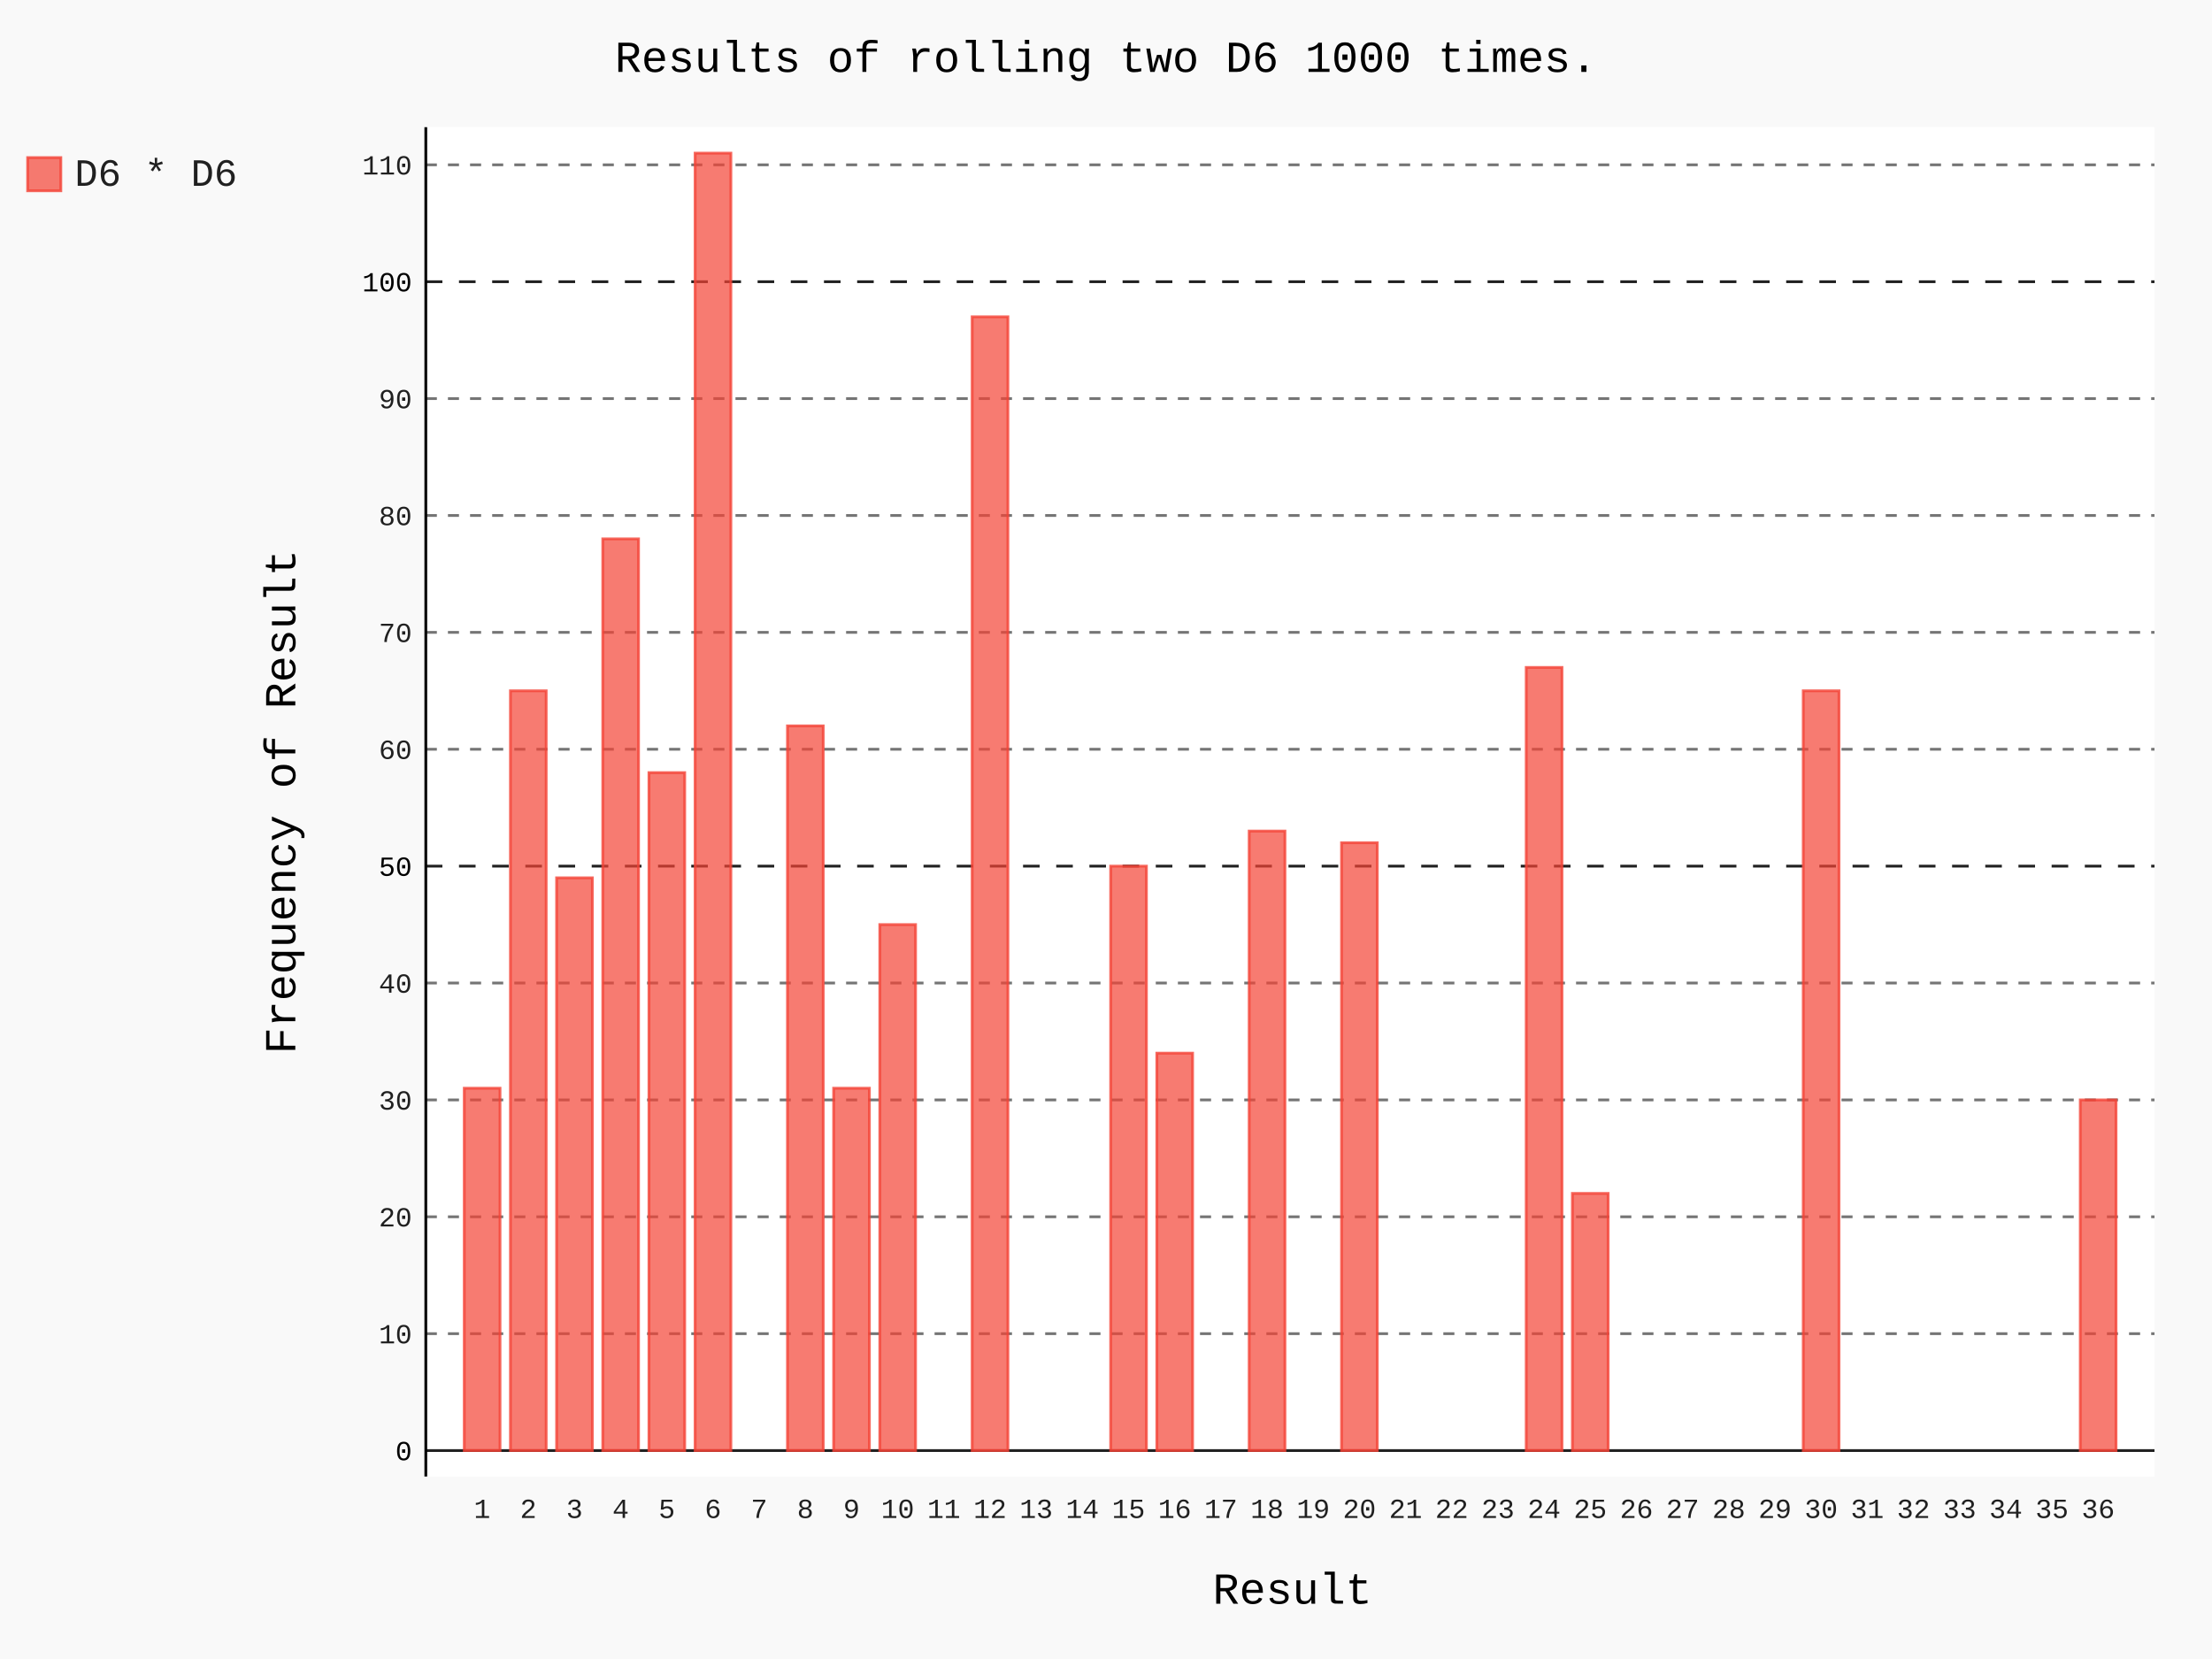
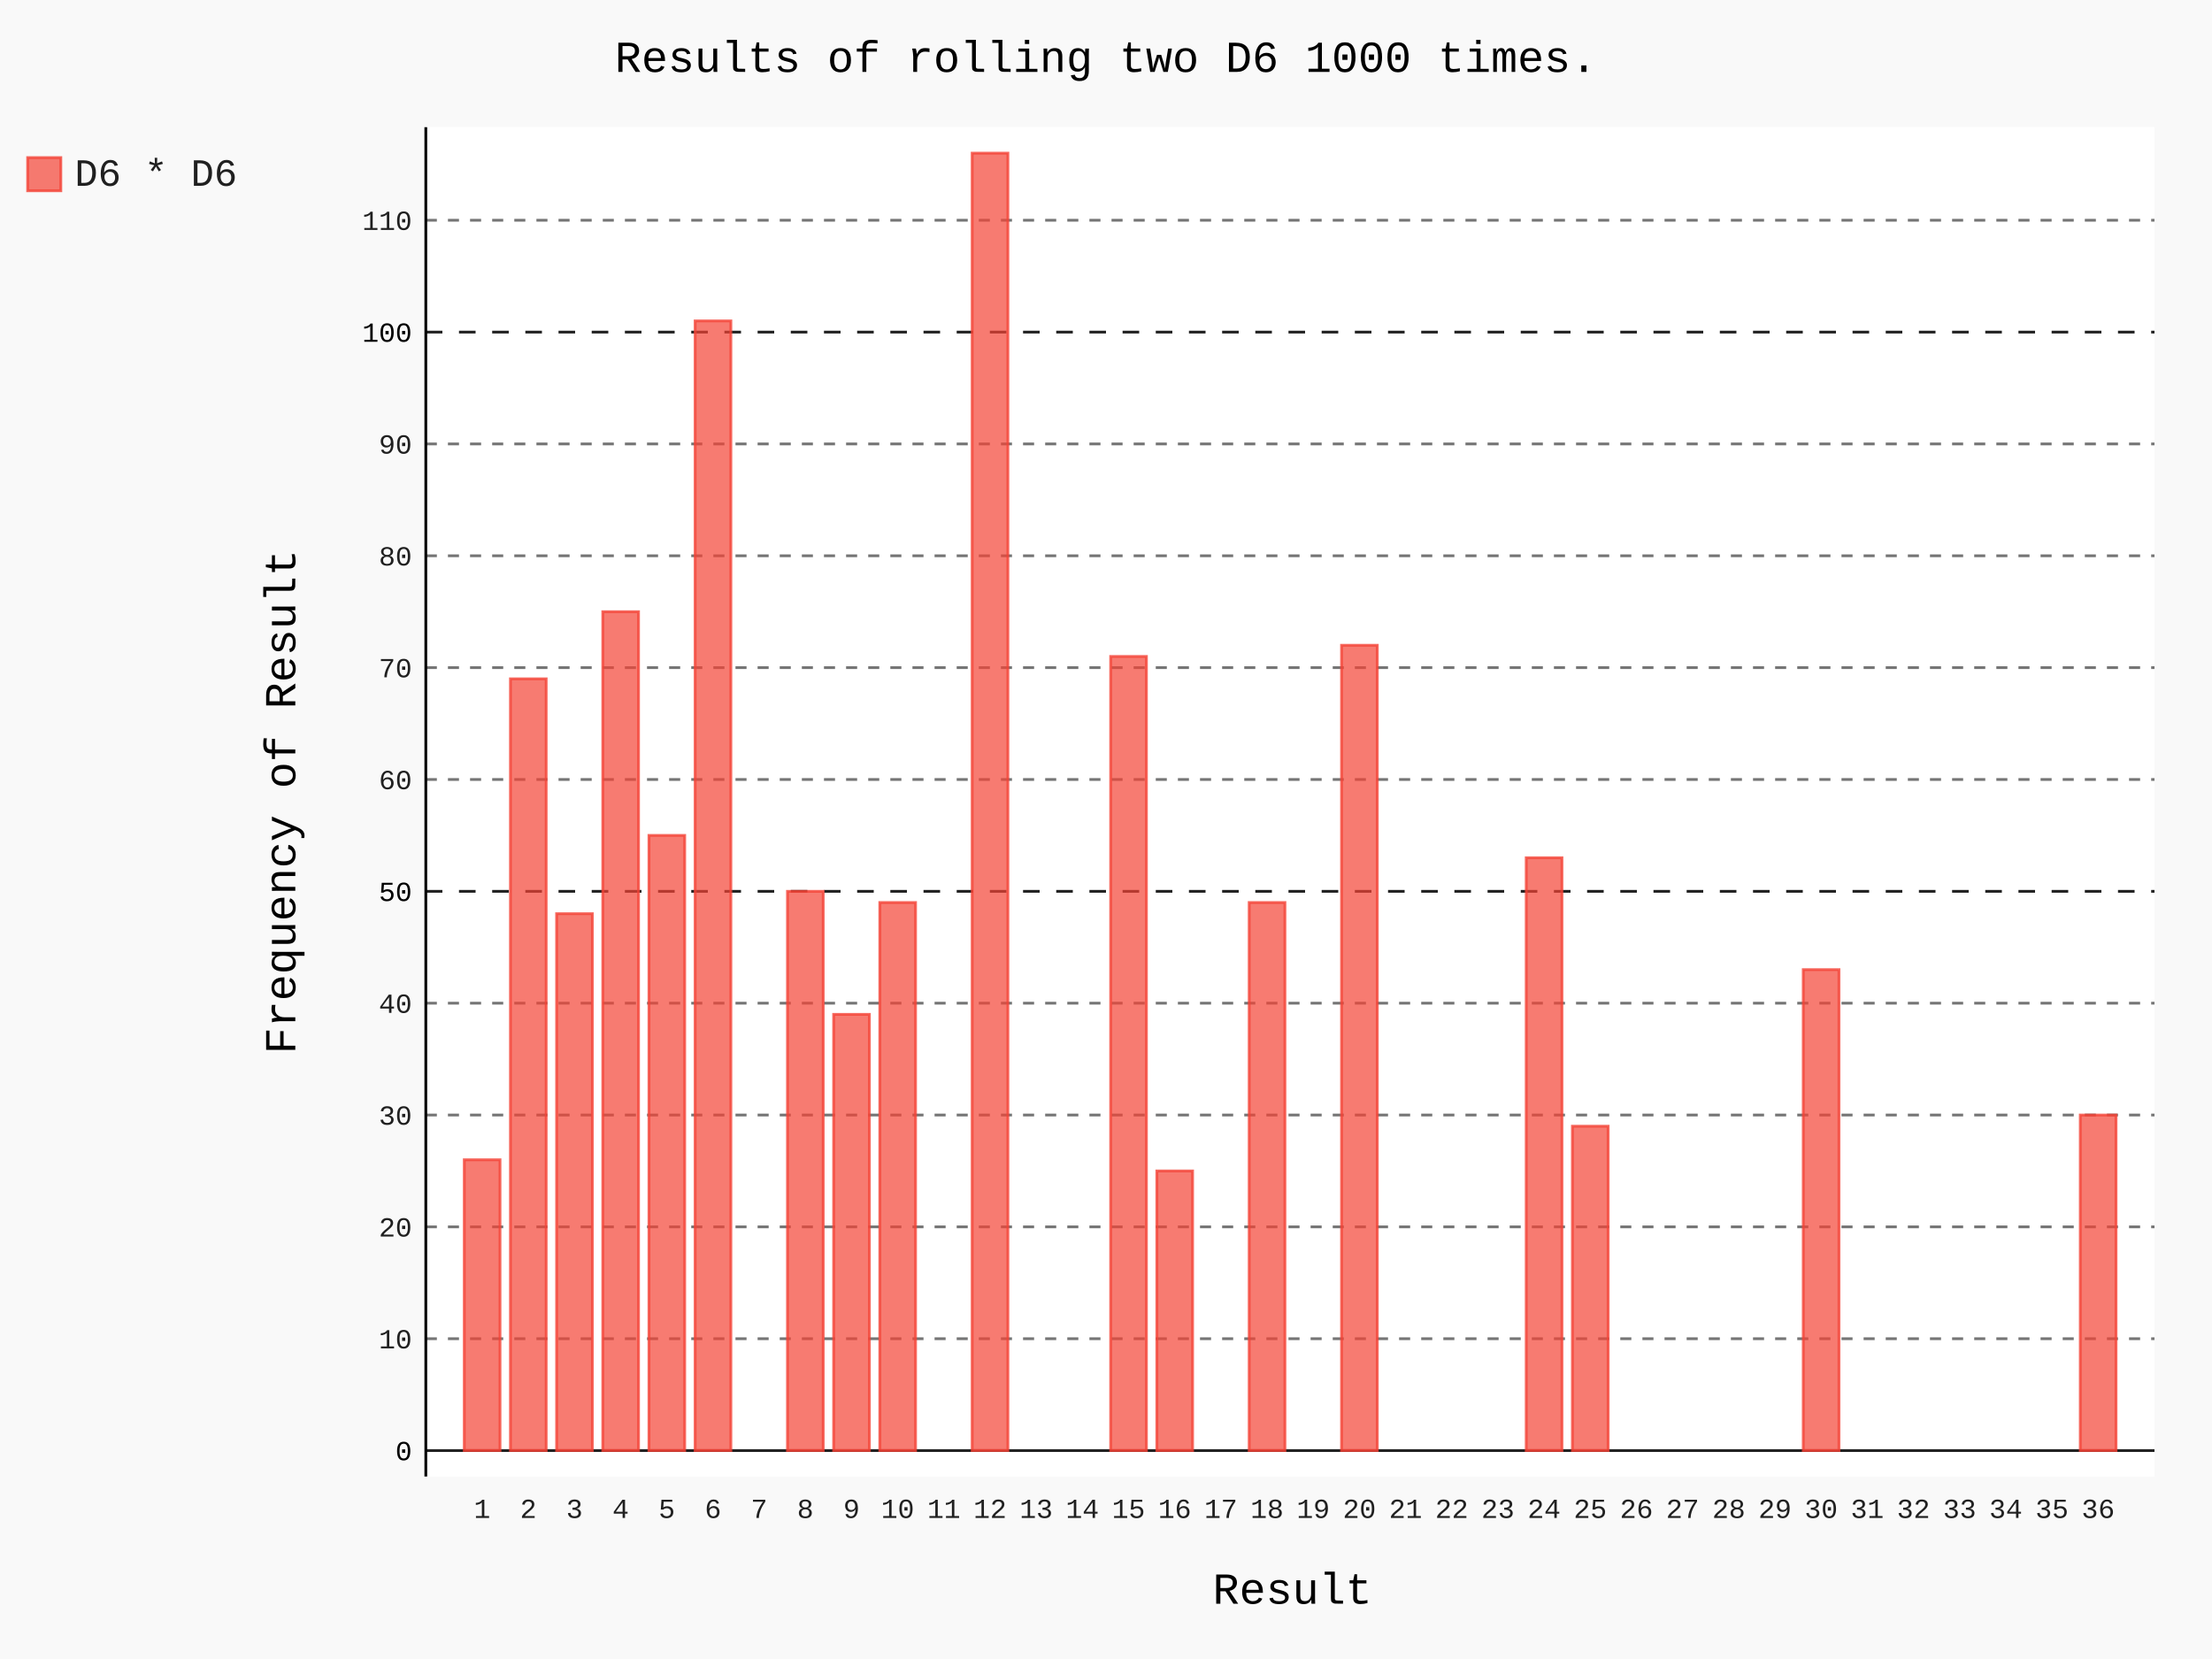
- <svg xmlns="http://www.w3.org/2000/svg" id="chart-06890e31-ab5b-4af1-879d-76864a55bfb7" class="pygal-chart" viewBox="0 0 800 600">
+ <svg xmlns="http://www.w3.org/2000/svg" id="chart-5671f725-2628-4bb1-adc3-ea2b0d6a94c8" class="pygal-chart" viewBox="0 0 800 600">
  <defs>
-     <style type="text/css">#chart-06890e31-ab5b-4af1-879d-76864a55bfb7{-webkit-user-select:none;-webkit-font-smoothing:antialiased;font-family:Consolas,"Liberation Mono",Menlo,Courier,monospace}#chart-06890e31-ab5b-4af1-879d-76864a55bfb7 .title{font-family:Consolas,"Liberation Mono",Menlo,Courier,monospace;font-size:16px}#chart-06890e31-ab5b-4af1-879d-76864a55bfb7 .legends .legend text{font-family:Consolas,"Liberation Mono",Menlo,Courier,monospace;font-size:14px}#chart-06890e31-ab5b-4af1-879d-76864a55bfb7 .axis text{font-family:Consolas,"Liberation Mono",Menlo,Courier,monospace;font-size:10px}#chart-06890e31-ab5b-4af1-879d-76864a55bfb7 .axis text.major{font-family:Consolas,"Liberation Mono",Menlo,Courier,monospace;font-size:10px}#chart-06890e31-ab5b-4af1-879d-76864a55bfb7 .text-overlay text.value{font-family:Consolas,"Liberation Mono",Menlo,Courier,monospace;font-size:16px}#chart-06890e31-ab5b-4af1-879d-76864a55bfb7 .text-overlay text.label{font-family:Consolas,"Liberation Mono",Menlo,Courier,monospace;font-size:10px}#chart-06890e31-ab5b-4af1-879d-76864a55bfb7 .tooltip{font-family:Consolas,"Liberation Mono",Menlo,Courier,monospace;font-size:14px}#chart-06890e31-ab5b-4af1-879d-76864a55bfb7 text.no_data{font-family:Consolas,"Liberation Mono",Menlo,Courier,monospace;font-size:64px}
- #chart-06890e31-ab5b-4af1-879d-76864a55bfb7{background-color:rgba(249,249,249,1)}#chart-06890e31-ab5b-4af1-879d-76864a55bfb7 path,#chart-06890e31-ab5b-4af1-879d-76864a55bfb7 line,#chart-06890e31-ab5b-4af1-879d-76864a55bfb7 rect,#chart-06890e31-ab5b-4af1-879d-76864a55bfb7 circle{-webkit-transition:150ms;-moz-transition:150ms;transition:150ms}#chart-06890e31-ab5b-4af1-879d-76864a55bfb7 .graph &gt; .background{fill:rgba(249,249,249,1)}#chart-06890e31-ab5b-4af1-879d-76864a55bfb7 .plot &gt; .background{fill:rgba(255,255,255,1)}#chart-06890e31-ab5b-4af1-879d-76864a55bfb7 .graph{fill:rgba(0,0,0,.87)}#chart-06890e31-ab5b-4af1-879d-76864a55bfb7 text.no_data{fill:rgba(0,0,0,1)}#chart-06890e31-ab5b-4af1-879d-76864a55bfb7 .title{fill:rgba(0,0,0,1)}#chart-06890e31-ab5b-4af1-879d-76864a55bfb7 .legends .legend text{fill:rgba(0,0,0,.87)}#chart-06890e31-ab5b-4af1-879d-76864a55bfb7 .legends .legend:hover text{fill:rgba(0,0,0,1)}#chart-06890e31-ab5b-4af1-879d-76864a55bfb7 .axis .line{stroke:rgba(0,0,0,1)}#chart-06890e31-ab5b-4af1-879d-76864a55bfb7 .axis .guide.line{stroke:rgba(0,0,0,.54)}#chart-06890e31-ab5b-4af1-879d-76864a55bfb7 .axis .major.line{stroke:rgba(0,0,0,.87)}#chart-06890e31-ab5b-4af1-879d-76864a55bfb7 .axis text.major{fill:rgba(0,0,0,1)}#chart-06890e31-ab5b-4af1-879d-76864a55bfb7 .axis.y .guides:hover .guide.line,#chart-06890e31-ab5b-4af1-879d-76864a55bfb7 .line-graph .axis.x .guides:hover .guide.line,#chart-06890e31-ab5b-4af1-879d-76864a55bfb7 .stackedline-graph .axis.x .guides:hover .guide.line,#chart-06890e31-ab5b-4af1-879d-76864a55bfb7 .xy-graph .axis.x .guides:hover .guide.line{stroke:rgba(0,0,0,1)}#chart-06890e31-ab5b-4af1-879d-76864a55bfb7 .axis .guides:hover text{fill:rgba(0,0,0,1)}#chart-06890e31-ab5b-4af1-879d-76864a55bfb7 .reactive{fill-opacity:.7;stroke-opacity:.8}#chart-06890e31-ab5b-4af1-879d-76864a55bfb7 .ci{stroke:rgba(0,0,0,.87)}#chart-06890e31-ab5b-4af1-879d-76864a55bfb7 .reactive.active,#chart-06890e31-ab5b-4af1-879d-76864a55bfb7 .active .reactive{fill-opacity:.8;stroke-opacity:.9;stroke-width:4}#chart-06890e31-ab5b-4af1-879d-76864a55bfb7 .ci .reactive.active{stroke-width:1.5}#chart-06890e31-ab5b-4af1-879d-76864a55bfb7 .series text{fill:rgba(0,0,0,1)}#chart-06890e31-ab5b-4af1-879d-76864a55bfb7 .tooltip rect{fill:rgba(255,255,255,1);stroke:rgba(0,0,0,1);-webkit-transition:opacity 150ms;-moz-transition:opacity 150ms;transition:opacity 150ms}#chart-06890e31-ab5b-4af1-879d-76864a55bfb7 .tooltip .label{fill:rgba(0,0,0,.87)}#chart-06890e31-ab5b-4af1-879d-76864a55bfb7 .tooltip .label{fill:rgba(0,0,0,.87)}#chart-06890e31-ab5b-4af1-879d-76864a55bfb7 .tooltip .legend{font-size:.8em;fill:rgba(0,0,0,.54)}#chart-06890e31-ab5b-4af1-879d-76864a55bfb7 .tooltip .x_label{font-size:.6em;fill:rgba(0,0,0,1)}#chart-06890e31-ab5b-4af1-879d-76864a55bfb7 .tooltip .xlink{font-size:.5em;text-decoration:underline}#chart-06890e31-ab5b-4af1-879d-76864a55bfb7 .tooltip .value{font-size:1.5em}#chart-06890e31-ab5b-4af1-879d-76864a55bfb7 .bound{font-size:.5em}#chart-06890e31-ab5b-4af1-879d-76864a55bfb7 .max-value{font-size:.75em;fill:rgba(0,0,0,.54)}#chart-06890e31-ab5b-4af1-879d-76864a55bfb7 .map-element{fill:rgba(255,255,255,1);stroke:rgba(0,0,0,.54) !important}#chart-06890e31-ab5b-4af1-879d-76864a55bfb7 .map-element .reactive{fill-opacity:inherit;stroke-opacity:inherit}#chart-06890e31-ab5b-4af1-879d-76864a55bfb7 .color-0,#chart-06890e31-ab5b-4af1-879d-76864a55bfb7 .color-0 a:visited{stroke:#F44336;fill:#F44336}#chart-06890e31-ab5b-4af1-879d-76864a55bfb7 .text-overlay .color-0 text{fill:black}
- #chart-06890e31-ab5b-4af1-879d-76864a55bfb7 text.no_data{text-anchor:middle}#chart-06890e31-ab5b-4af1-879d-76864a55bfb7 .guide.line{fill:none}#chart-06890e31-ab5b-4af1-879d-76864a55bfb7 .centered{text-anchor:middle}#chart-06890e31-ab5b-4af1-879d-76864a55bfb7 .title{text-anchor:middle}#chart-06890e31-ab5b-4af1-879d-76864a55bfb7 .legends .legend text{fill-opacity:1}#chart-06890e31-ab5b-4af1-879d-76864a55bfb7 .axis.x text{text-anchor:middle}#chart-06890e31-ab5b-4af1-879d-76864a55bfb7 .axis.x:not(.web) text[transform]{text-anchor:start}#chart-06890e31-ab5b-4af1-879d-76864a55bfb7 .axis.x:not(.web) text[transform].backwards{text-anchor:end}#chart-06890e31-ab5b-4af1-879d-76864a55bfb7 .axis.y text{text-anchor:end}#chart-06890e31-ab5b-4af1-879d-76864a55bfb7 .axis.y text[transform].backwards{text-anchor:start}#chart-06890e31-ab5b-4af1-879d-76864a55bfb7 .axis.y2 text{text-anchor:start}#chart-06890e31-ab5b-4af1-879d-76864a55bfb7 .axis.y2 text[transform].backwards{text-anchor:end}#chart-06890e31-ab5b-4af1-879d-76864a55bfb7 .axis .guide.line{stroke-dasharray:4,4}#chart-06890e31-ab5b-4af1-879d-76864a55bfb7 .axis .major.guide.line{stroke-dasharray:6,6}#chart-06890e31-ab5b-4af1-879d-76864a55bfb7 .horizontal .axis.y .guide.line,#chart-06890e31-ab5b-4af1-879d-76864a55bfb7 .horizontal .axis.y2 .guide.line,#chart-06890e31-ab5b-4af1-879d-76864a55bfb7 .vertical .axis.x .guide.line{opacity:0}#chart-06890e31-ab5b-4af1-879d-76864a55bfb7 .horizontal .axis.always_show .guide.line,#chart-06890e31-ab5b-4af1-879d-76864a55bfb7 .vertical .axis.always_show .guide.line{opacity:1 !important}#chart-06890e31-ab5b-4af1-879d-76864a55bfb7 .axis.y .guides:hover .guide.line,#chart-06890e31-ab5b-4af1-879d-76864a55bfb7 .axis.y2 .guides:hover .guide.line,#chart-06890e31-ab5b-4af1-879d-76864a55bfb7 .axis.x .guides:hover .guide.line{opacity:1}#chart-06890e31-ab5b-4af1-879d-76864a55bfb7 .axis .guides:hover text{opacity:1}#chart-06890e31-ab5b-4af1-879d-76864a55bfb7 .nofill{fill:none}#chart-06890e31-ab5b-4af1-879d-76864a55bfb7 .subtle-fill{fill-opacity:.2}#chart-06890e31-ab5b-4af1-879d-76864a55bfb7 .dot{stroke-width:1px;fill-opacity:1}#chart-06890e31-ab5b-4af1-879d-76864a55bfb7 .dot.active{stroke-width:5px}#chart-06890e31-ab5b-4af1-879d-76864a55bfb7 .dot.negative{fill:transparent}#chart-06890e31-ab5b-4af1-879d-76864a55bfb7 text,#chart-06890e31-ab5b-4af1-879d-76864a55bfb7 tspan{stroke:none !important}#chart-06890e31-ab5b-4af1-879d-76864a55bfb7 .series text.active{opacity:1}#chart-06890e31-ab5b-4af1-879d-76864a55bfb7 .tooltip rect{fill-opacity:.95;stroke-width:.5}#chart-06890e31-ab5b-4af1-879d-76864a55bfb7 .tooltip text{fill-opacity:1}#chart-06890e31-ab5b-4af1-879d-76864a55bfb7 .showable{visibility:hidden}#chart-06890e31-ab5b-4af1-879d-76864a55bfb7 .showable.shown{visibility:visible}#chart-06890e31-ab5b-4af1-879d-76864a55bfb7 .gauge-background{fill:rgba(229,229,229,1);stroke:none}#chart-06890e31-ab5b-4af1-879d-76864a55bfb7 .bg-lines{stroke:rgba(249,249,249,1);stroke-width:2px}</style>
+     <style type="text/css">#chart-5671f725-2628-4bb1-adc3-ea2b0d6a94c8{-webkit-user-select:none;-webkit-font-smoothing:antialiased;font-family:Consolas,"Liberation Mono",Menlo,Courier,monospace}#chart-5671f725-2628-4bb1-adc3-ea2b0d6a94c8 .title{font-family:Consolas,"Liberation Mono",Menlo,Courier,monospace;font-size:16px}#chart-5671f725-2628-4bb1-adc3-ea2b0d6a94c8 .legends .legend text{font-family:Consolas,"Liberation Mono",Menlo,Courier,monospace;font-size:14px}#chart-5671f725-2628-4bb1-adc3-ea2b0d6a94c8 .axis text{font-family:Consolas,"Liberation Mono",Menlo,Courier,monospace;font-size:10px}#chart-5671f725-2628-4bb1-adc3-ea2b0d6a94c8 .axis text.major{font-family:Consolas,"Liberation Mono",Menlo,Courier,monospace;font-size:10px}#chart-5671f725-2628-4bb1-adc3-ea2b0d6a94c8 .text-overlay text.value{font-family:Consolas,"Liberation Mono",Menlo,Courier,monospace;font-size:16px}#chart-5671f725-2628-4bb1-adc3-ea2b0d6a94c8 .text-overlay text.label{font-family:Consolas,"Liberation Mono",Menlo,Courier,monospace;font-size:10px}#chart-5671f725-2628-4bb1-adc3-ea2b0d6a94c8 .tooltip{font-family:Consolas,"Liberation Mono",Menlo,Courier,monospace;font-size:14px}#chart-5671f725-2628-4bb1-adc3-ea2b0d6a94c8 text.no_data{font-family:Consolas,"Liberation Mono",Menlo,Courier,monospace;font-size:64px}
+ #chart-5671f725-2628-4bb1-adc3-ea2b0d6a94c8{background-color:rgba(249,249,249,1)}#chart-5671f725-2628-4bb1-adc3-ea2b0d6a94c8 path,#chart-5671f725-2628-4bb1-adc3-ea2b0d6a94c8 line,#chart-5671f725-2628-4bb1-adc3-ea2b0d6a94c8 rect,#chart-5671f725-2628-4bb1-adc3-ea2b0d6a94c8 circle{-webkit-transition:150ms;-moz-transition:150ms;transition:150ms}#chart-5671f725-2628-4bb1-adc3-ea2b0d6a94c8 .graph &gt; .background{fill:rgba(249,249,249,1)}#chart-5671f725-2628-4bb1-adc3-ea2b0d6a94c8 .plot &gt; .background{fill:rgba(255,255,255,1)}#chart-5671f725-2628-4bb1-adc3-ea2b0d6a94c8 .graph{fill:rgba(0,0,0,.87)}#chart-5671f725-2628-4bb1-adc3-ea2b0d6a94c8 text.no_data{fill:rgba(0,0,0,1)}#chart-5671f725-2628-4bb1-adc3-ea2b0d6a94c8 .title{fill:rgba(0,0,0,1)}#chart-5671f725-2628-4bb1-adc3-ea2b0d6a94c8 .legends .legend text{fill:rgba(0,0,0,.87)}#chart-5671f725-2628-4bb1-adc3-ea2b0d6a94c8 .legends .legend:hover text{fill:rgba(0,0,0,1)}#chart-5671f725-2628-4bb1-adc3-ea2b0d6a94c8 .axis .line{stroke:rgba(0,0,0,1)}#chart-5671f725-2628-4bb1-adc3-ea2b0d6a94c8 .axis .guide.line{stroke:rgba(0,0,0,.54)}#chart-5671f725-2628-4bb1-adc3-ea2b0d6a94c8 .axis .major.line{stroke:rgba(0,0,0,.87)}#chart-5671f725-2628-4bb1-adc3-ea2b0d6a94c8 .axis text.major{fill:rgba(0,0,0,1)}#chart-5671f725-2628-4bb1-adc3-ea2b0d6a94c8 .axis.y .guides:hover .guide.line,#chart-5671f725-2628-4bb1-adc3-ea2b0d6a94c8 .line-graph .axis.x .guides:hover .guide.line,#chart-5671f725-2628-4bb1-adc3-ea2b0d6a94c8 .stackedline-graph .axis.x .guides:hover .guide.line,#chart-5671f725-2628-4bb1-adc3-ea2b0d6a94c8 .xy-graph .axis.x .guides:hover .guide.line{stroke:rgba(0,0,0,1)}#chart-5671f725-2628-4bb1-adc3-ea2b0d6a94c8 .axis .guides:hover text{fill:rgba(0,0,0,1)}#chart-5671f725-2628-4bb1-adc3-ea2b0d6a94c8 .reactive{fill-opacity:.7;stroke-opacity:.8}#chart-5671f725-2628-4bb1-adc3-ea2b0d6a94c8 .ci{stroke:rgba(0,0,0,.87)}#chart-5671f725-2628-4bb1-adc3-ea2b0d6a94c8 .reactive.active,#chart-5671f725-2628-4bb1-adc3-ea2b0d6a94c8 .active .reactive{fill-opacity:.8;stroke-opacity:.9;stroke-width:4}#chart-5671f725-2628-4bb1-adc3-ea2b0d6a94c8 .ci .reactive.active{stroke-width:1.5}#chart-5671f725-2628-4bb1-adc3-ea2b0d6a94c8 .series text{fill:rgba(0,0,0,1)}#chart-5671f725-2628-4bb1-adc3-ea2b0d6a94c8 .tooltip rect{fill:rgba(255,255,255,1);stroke:rgba(0,0,0,1);-webkit-transition:opacity 150ms;-moz-transition:opacity 150ms;transition:opacity 150ms}#chart-5671f725-2628-4bb1-adc3-ea2b0d6a94c8 .tooltip .label{fill:rgba(0,0,0,.87)}#chart-5671f725-2628-4bb1-adc3-ea2b0d6a94c8 .tooltip .label{fill:rgba(0,0,0,.87)}#chart-5671f725-2628-4bb1-adc3-ea2b0d6a94c8 .tooltip .legend{font-size:.8em;fill:rgba(0,0,0,.54)}#chart-5671f725-2628-4bb1-adc3-ea2b0d6a94c8 .tooltip .x_label{font-size:.6em;fill:rgba(0,0,0,1)}#chart-5671f725-2628-4bb1-adc3-ea2b0d6a94c8 .tooltip .xlink{font-size:.5em;text-decoration:underline}#chart-5671f725-2628-4bb1-adc3-ea2b0d6a94c8 .tooltip .value{font-size:1.5em}#chart-5671f725-2628-4bb1-adc3-ea2b0d6a94c8 .bound{font-size:.5em}#chart-5671f725-2628-4bb1-adc3-ea2b0d6a94c8 .max-value{font-size:.75em;fill:rgba(0,0,0,.54)}#chart-5671f725-2628-4bb1-adc3-ea2b0d6a94c8 .map-element{fill:rgba(255,255,255,1);stroke:rgba(0,0,0,.54) !important}#chart-5671f725-2628-4bb1-adc3-ea2b0d6a94c8 .map-element .reactive{fill-opacity:inherit;stroke-opacity:inherit}#chart-5671f725-2628-4bb1-adc3-ea2b0d6a94c8 .color-0,#chart-5671f725-2628-4bb1-adc3-ea2b0d6a94c8 .color-0 a:visited{stroke:#F44336;fill:#F44336}#chart-5671f725-2628-4bb1-adc3-ea2b0d6a94c8 .text-overlay .color-0 text{fill:black}
+ #chart-5671f725-2628-4bb1-adc3-ea2b0d6a94c8 text.no_data{text-anchor:middle}#chart-5671f725-2628-4bb1-adc3-ea2b0d6a94c8 .guide.line{fill:none}#chart-5671f725-2628-4bb1-adc3-ea2b0d6a94c8 .centered{text-anchor:middle}#chart-5671f725-2628-4bb1-adc3-ea2b0d6a94c8 .title{text-anchor:middle}#chart-5671f725-2628-4bb1-adc3-ea2b0d6a94c8 .legends .legend text{fill-opacity:1}#chart-5671f725-2628-4bb1-adc3-ea2b0d6a94c8 .axis.x text{text-anchor:middle}#chart-5671f725-2628-4bb1-adc3-ea2b0d6a94c8 .axis.x:not(.web) text[transform]{text-anchor:start}#chart-5671f725-2628-4bb1-adc3-ea2b0d6a94c8 .axis.x:not(.web) text[transform].backwards{text-anchor:end}#chart-5671f725-2628-4bb1-adc3-ea2b0d6a94c8 .axis.y text{text-anchor:end}#chart-5671f725-2628-4bb1-adc3-ea2b0d6a94c8 .axis.y text[transform].backwards{text-anchor:start}#chart-5671f725-2628-4bb1-adc3-ea2b0d6a94c8 .axis.y2 text{text-anchor:start}#chart-5671f725-2628-4bb1-adc3-ea2b0d6a94c8 .axis.y2 text[transform].backwards{text-anchor:end}#chart-5671f725-2628-4bb1-adc3-ea2b0d6a94c8 .axis .guide.line{stroke-dasharray:4,4}#chart-5671f725-2628-4bb1-adc3-ea2b0d6a94c8 .axis .major.guide.line{stroke-dasharray:6,6}#chart-5671f725-2628-4bb1-adc3-ea2b0d6a94c8 .horizontal .axis.y .guide.line,#chart-5671f725-2628-4bb1-adc3-ea2b0d6a94c8 .horizontal .axis.y2 .guide.line,#chart-5671f725-2628-4bb1-adc3-ea2b0d6a94c8 .vertical .axis.x .guide.line{opacity:0}#chart-5671f725-2628-4bb1-adc3-ea2b0d6a94c8 .horizontal .axis.always_show .guide.line,#chart-5671f725-2628-4bb1-adc3-ea2b0d6a94c8 .vertical .axis.always_show .guide.line{opacity:1 !important}#chart-5671f725-2628-4bb1-adc3-ea2b0d6a94c8 .axis.y .guides:hover .guide.line,#chart-5671f725-2628-4bb1-adc3-ea2b0d6a94c8 .axis.y2 .guides:hover .guide.line,#chart-5671f725-2628-4bb1-adc3-ea2b0d6a94c8 .axis.x .guides:hover .guide.line{opacity:1}#chart-5671f725-2628-4bb1-adc3-ea2b0d6a94c8 .axis .guides:hover text{opacity:1}#chart-5671f725-2628-4bb1-adc3-ea2b0d6a94c8 .nofill{fill:none}#chart-5671f725-2628-4bb1-adc3-ea2b0d6a94c8 .subtle-fill{fill-opacity:.2}#chart-5671f725-2628-4bb1-adc3-ea2b0d6a94c8 .dot{stroke-width:1px;fill-opacity:1}#chart-5671f725-2628-4bb1-adc3-ea2b0d6a94c8 .dot.active{stroke-width:5px}#chart-5671f725-2628-4bb1-adc3-ea2b0d6a94c8 .dot.negative{fill:transparent}#chart-5671f725-2628-4bb1-adc3-ea2b0d6a94c8 text,#chart-5671f725-2628-4bb1-adc3-ea2b0d6a94c8 tspan{stroke:none !important}#chart-5671f725-2628-4bb1-adc3-ea2b0d6a94c8 .series text.active{opacity:1}#chart-5671f725-2628-4bb1-adc3-ea2b0d6a94c8 .tooltip rect{fill-opacity:.95;stroke-width:.5}#chart-5671f725-2628-4bb1-adc3-ea2b0d6a94c8 .tooltip text{fill-opacity:1}#chart-5671f725-2628-4bb1-adc3-ea2b0d6a94c8 .showable{visibility:hidden}#chart-5671f725-2628-4bb1-adc3-ea2b0d6a94c8 .showable.shown{visibility:visible}#chart-5671f725-2628-4bb1-adc3-ea2b0d6a94c8 .gauge-background{fill:rgba(229,229,229,1);stroke:none}#chart-5671f725-2628-4bb1-adc3-ea2b0d6a94c8 .bg-lines{stroke:rgba(249,249,249,1);stroke-width:2px}</style>
  </defs>
  <g class="graph bar-graph vertical">
    <rect x="0" y="0" width="800" height="600" class="background" />
    <g transform="translate(154, 46)" class="plot">
      <rect x="0" y="0" width="625.2" height="488" class="background" />
      <g class="axis y always_show">
        <g class="guides">
          <path d="M0 478.615 h625.2" class="axis major line" />
          <text x="-5" y="482.115" class="major">0</text>
        </g>
        <g class="guides">
-           <path d="M0 436.342 h625.2" class="guide line" />
-           <text x="-5" y="439.842" class="">10</text>
-         </g>
-         <g class="guides">
-           <path d="M0 394.069 h625.2" class="guide line" />
-           <text x="-5" y="397.569" class="">20</text>
-         </g>
-         <g class="guides">
-           <path d="M0 351.796 h625.2" class="guide line" />
-           <text x="-5" y="355.296" class="">30</text>
-         </g>
-         <g class="guides">
-           <path d="M0 309.523 h625.2" class="guide line" />
-           <text x="-5" y="313.023" class="">40</text>
-         </g>
-         <g class="guides">
-           <path d="M0 267.25 h625.2" class="major guide line" />
-           <text x="-5" y="270.75" class="major">50</text>
-         </g>
-         <g class="guides">
-           <path d="M0 224.977 h625.2" class="guide line" />
-           <text x="-5" y="228.477" class="">60</text>
-         </g>
-         <g class="guides">
-           <path d="M0 182.704 h625.2" class="guide line" />
-           <text x="-5" y="186.204" class="">70</text>
-         </g>
-         <g class="guides">
-           <path d="M0 140.431 h625.2" class="guide line" />
-           <text x="-5" y="143.931" class="">80</text>
-         </g>
-         <g class="guides">
-           <path d="M0 98.158 h625.2" class="guide line" />
-           <text x="-5" y="101.658" class="">90</text>
-         </g>
-         <g class="guides">
-           <path d="M0 55.885 h625.2" class="major guide line" />
-           <text x="-5" y="59.385" class="major">100</text>
-         </g>
-         <g class="guides">
-           <path d="M0 13.612 h625.2" class="guide line" />
-           <text x="-5" y="17.112" class="">110</text>
+           <path d="M0 438.164 h625.2" class="guide line" />
+           <text x="-5" y="441.664" class="">10</text>
+         </g>
+         <g class="guides">
+           <path d="M0 397.714 h625.2" class="guide line" />
+           <text x="-5" y="401.214" class="">20</text>
+         </g>
+         <g class="guides">
+           <path d="M0 357.263 h625.2" class="guide line" />
+           <text x="-5" y="360.763" class="">30</text>
+         </g>
+         <g class="guides">
+           <path d="M0 316.812 h625.2" class="guide line" />
+           <text x="-5" y="320.312" class="">40</text>
+         </g>
+         <g class="guides">
+           <path d="M0 276.361 h625.2" class="major guide line" />
+           <text x="-5" y="279.861" class="major">50</text>
+         </g>
+         <g class="guides">
+           <path d="M0 235.91 h625.2" class="guide line" />
+           <text x="-5" y="239.41" class="">60</text>
+         </g>
+         <g class="guides">
+           <path d="M0 195.459 h625.2" class="guide line" />
+           <text x="-5" y="198.959" class="">70</text>
+         </g>
+         <g class="guides">
+           <path d="M0 155.008 h625.2" class="guide line" />
+           <text x="-5" y="158.508" class="">80</text>
+         </g>
+         <g class="guides">
+           <path d="M0 114.557 h625.2" class="guide line" />
+           <text x="-5" y="118.057" class="">90</text>
+         </g>
+         <g class="guides">
+           <path d="M0 74.106 h625.2" class="major guide line" />
+           <text x="-5" y="77.606" class="major">100</text>
+         </g>
+         <g class="guides">
+           <path d="M0 33.655 h625.2" class="guide line" />
+           <text x="-5" y="37.155" class="">110</text>
        </g>
      </g>
      <g class="axis x">
        <path d="M0 0 v488" class="line" />
        <g class="guides">
          <path d="M20.372 0 v488" class="guide line" />
          <text x="20.372" y="503.0" class="">1</text>
        </g>
        <g class="guides">
          <path d="M37.071 0 v488" class="guide line" />
          <text x="37.071" y="503.0" class="">2</text>
        </g>
        <g class="guides">
          <path d="M53.77 0 v488" class="guide line" />
          <text x="53.77" y="503.0" class="">3</text>
        </g>
        <g class="guides">
          <path d="M70.469 0 v488" class="guide line" />
          <text x="70.469" y="503.0" class="">4</text>
        </g>
        <g class="guides">
          <path d="M87.167 0 v488" class="guide line" />
          <text x="87.167" y="503.0" class="">5</text>
        </g>
        <g class="guides">
          <path d="M103.866 0 v488" class="guide line" />
          <text x="103.866" y="503.0" class="">6</text>
        </g>
        <g class="guides">
          <path d="M120.565 0 v488" class="guide line" />
          <text x="120.565" y="503.0" class="">7</text>
        </g>
        <g class="guides">
          <path d="M137.263 0 v488" class="guide line" />
          <text x="137.263" y="503.0" class="">8</text>
        </g>
        <g class="guides">
          <path d="M153.962 0 v488" class="guide line" />
          <text x="153.962" y="503.0" class="">9</text>
        </g>
        <g class="guides">
          <path d="M170.661 0 v488" class="guide line" />
          <text x="170.661" y="503.0" class="">10</text>
        </g>
        <g class="guides">
          <path d="M187.36 0 v488" class="guide line" />
          <text x="187.36" y="503.0" class="">11</text>
        </g>
        <g class="guides">
          <path d="M204.058 0 v488" class="guide line" />
          <text x="204.058" y="503.0" class="">12</text>
        </g>
        <g class="guides">
          <path d="M220.757 0 v488" class="guide line" />
          <text x="220.757" y="503.0" class="">13</text>
        </g>
        <g class="guides">
          <path d="M237.456 0 v488" class="guide line" />
          <text x="237.456" y="503.0" class="">14</text>
        </g>
        <g class="guides">
          <path d="M254.154 0 v488" class="guide line" />
          <text x="254.154" y="503.0" class="">15</text>
        </g>
        <g class="guides">
          <path d="M270.853 0 v488" class="guide line" />
          <text x="270.853" y="503.0" class="">16</text>
        </g>
        <g class="guides">
          <path d="M287.552 0 v488" class="guide line" />
          <text x="287.552" y="503.0" class="">17</text>
        </g>
        <g class="guides">
          <path d="M304.251 0 v488" class="guide line" />
          <text x="304.251" y="503.0" class="">18</text>
        </g>
        <g class="guides">
          <path d="M320.949 0 v488" class="guide line" />
          <text x="320.949" y="503.0" class="">19</text>
        </g>
        <g class="guides">
          <path d="M337.648 0 v488" class="guide line" />
          <text x="337.648" y="503.0" class="">20</text>
        </g>
        <g class="guides">
          <path d="M354.347 0 v488" class="guide line" />
          <text x="354.347" y="503.0" class="">21</text>
        </g>
        <g class="guides">
          <path d="M371.046 0 v488" class="guide line" />
          <text x="371.046" y="503.0" class="">22</text>
        </g>
        <g class="guides">
          <path d="M387.744 0 v488" class="guide line" />
          <text x="387.744" y="503.0" class="">23</text>
        </g>
        <g class="guides">
          <path d="M404.443 0 v488" class="guide line" />
          <text x="404.443" y="503.0" class="">24</text>
        </g>
        <g class="guides">
          <path d="M421.142 0 v488" class="guide line" />
          <text x="421.142" y="503.0" class="">25</text>
        </g>
        <g class="guides">
          <path d="M437.84 0 v488" class="guide line" />
          <text x="437.84" y="503.0" class="">26</text>
        </g>
        <g class="guides">
          <path d="M454.539 0 v488" class="guide line" />
          <text x="454.539" y="503.0" class="">27</text>
        </g>
        <g class="guides">
          <path d="M471.238 0 v488" class="guide line" />
          <text x="471.238" y="503.0" class="">28</text>
        </g>
        <g class="guides">
          <path d="M487.937 0 v488" class="guide line" />
          <text x="487.937" y="503.0" class="">29</text>
        </g>
        <g class="guides">
          <path d="M504.635 0 v488" class="guide line" />
          <text x="504.635" y="503.0" class="">30</text>
        </g>
        <g class="guides">
          <path d="M521.334 0 v488" class="guide line" />
          <text x="521.334" y="503.0" class="">31</text>
        </g>
        <g class="guides">
          <path d="M538.033 0 v488" class="guide line" />
          <text x="538.033" y="503.0" class="">32</text>
        </g>
        <g class="guides">
          <path d="M554.731 0 v488" class="guide line" />
          <text x="554.731" y="503.0" class="">33</text>
        </g>
        <g class="guides">
          <path d="M571.43 0 v488" class="guide line" />
          <text x="571.43" y="503.0" class="">34</text>
        </g>
        <g class="guides">
          <path d="M588.129 0 v488" class="guide line" />
          <text x="588.129" y="503.0" class="">35</text>
        </g>
        <g class="guides">
          <path d="M604.828 0 v488" class="guide line" />
          <text x="604.828" y="503.0" class="">36</text>
        </g>
      </g>
      <g class="series serie-0 color-0">
        <g class="bars">
          <g class="bar">
-             <rect x="13.907" y="347.569" rx="0" ry="0" width="12.931" height="131.046" class="rect reactive tooltip-trigger" />
-           </g>
-           <g class="bar">
-             <rect x="30.605" y="203.841" rx="0" ry="0" width="12.931" height="274.775" class="rect reactive tooltip-trigger" />
-           </g>
-           <g class="bar">
-             <rect x="47.304" y="271.477" rx="0" ry="0" width="12.931" height="207.138" class="rect reactive tooltip-trigger" />
-           </g>
-           <g class="bar">
-             <rect x="64.003" y="148.886" rx="0" ry="0" width="12.931" height="329.73" class="rect reactive tooltip-trigger" />
-           </g>
-           <g class="bar">
-             <rect x="80.702" y="233.432" rx="0" ry="0" width="12.931" height="245.184" class="rect reactive tooltip-trigger" />
-           </g>
-           <g class="bar">
-             <rect x="97.4" y="9.385" rx="0" ry="0" width="12.931" height="469.231" class="rect reactive tooltip-trigger" />
+             <rect x="13.907" y="373.443" rx="0" ry="0" width="12.931" height="105.172" class="rect reactive tooltip-trigger" />
+           </g>
+           <g class="bar">
+             <rect x="30.605" y="199.504" rx="0" ry="0" width="12.931" height="279.111" class="rect reactive tooltip-trigger" />
+           </g>
+           <g class="bar">
+             <rect x="47.304" y="284.451" rx="0" ry="0" width="12.931" height="194.164" class="rect reactive tooltip-trigger" />
+           </g>
+           <g class="bar">
+             <rect x="64.003" y="175.233" rx="0" ry="0" width="12.931" height="303.382" class="rect reactive tooltip-trigger" />
+           </g>
+           <g class="bar">
+             <rect x="80.702" y="256.135" rx="0" ry="0" width="12.931" height="222.48" class="rect reactive tooltip-trigger" />
+           </g>
+           <g class="bar">
+             <rect x="97.4" y="70.061" rx="0" ry="0" width="12.931" height="408.554" class="rect reactive tooltip-trigger" />
          </g>
          <g class="bar">
            <rect x="114.099" y="478.615" rx="0" ry="0" width="12.931" height="0.0" class="rect reactive tooltip-trigger" />
          </g>
          <g class="bar">
-             <rect x="130.798" y="216.523" rx="0" ry="0" width="12.931" height="262.093" class="rect reactive tooltip-trigger" />
-           </g>
-           <g class="bar">
-             <rect x="147.496" y="347.569" rx="0" ry="0" width="12.931" height="131.046" class="rect reactive tooltip-trigger" />
-           </g>
-           <g class="bar">
-             <rect x="164.195" y="288.387" rx="0" ry="0" width="12.931" height="190.229" class="rect reactive tooltip-trigger" />
+             <rect x="130.798" y="276.361" rx="0" ry="0" width="12.931" height="202.255" class="rect reactive tooltip-trigger" />
+           </g>
+           <g class="bar">
+             <rect x="147.496" y="320.857" rx="0" ry="0" width="12.931" height="157.759" class="rect reactive tooltip-trigger" />
+           </g>
+           <g class="bar">
+             <rect x="164.195" y="280.406" rx="0" ry="0" width="12.931" height="198.21" class="rect reactive tooltip-trigger" />
          </g>
          <g class="bar">
            <rect x="180.894" y="478.615" rx="0" ry="0" width="12.931" height="0.0" class="rect reactive tooltip-trigger" />
          </g>
          <g class="bar">
-             <rect x="197.593" y="68.567" rx="0" ry="0" width="12.931" height="410.049" class="rect reactive tooltip-trigger" />
+             <rect x="197.593" y="9.385" rx="0" ry="0" width="12.931" height="469.231" class="rect reactive tooltip-trigger" />
          </g>
          <g class="bar">
            <rect x="214.291" y="478.615" rx="0" ry="0" width="12.931" height="0.0" class="rect reactive tooltip-trigger" />
          </g>
          <g class="bar">
            <rect x="230.99" y="478.615" rx="0" ry="0" width="12.931" height="0.0" class="rect reactive tooltip-trigger" />
          </g>
          <g class="bar">
-             <rect x="247.689" y="267.25" rx="0" ry="0" width="12.931" height="211.365" class="rect reactive tooltip-trigger" />
-           </g>
-           <g class="bar">
-             <rect x="264.387" y="334.887" rx="0" ry="0" width="12.931" height="143.728" class="rect reactive tooltip-trigger" />
+             <rect x="247.689" y="191.414" rx="0" ry="0" width="12.931" height="287.202" class="rect reactive tooltip-trigger" />
+           </g>
+           <g class="bar">
+             <rect x="264.387" y="377.488" rx="0" ry="0" width="12.931" height="101.127" class="rect reactive tooltip-trigger" />
          </g>
          <g class="bar">
            <rect x="281.086" y="478.615" rx="0" ry="0" width="12.931" height="0.0" class="rect reactive tooltip-trigger" />
          </g>
          <g class="bar">
-             <rect x="297.785" y="254.568" rx="0" ry="0" width="12.931" height="224.047" class="rect reactive tooltip-trigger" />
+             <rect x="297.785" y="280.406" rx="0" ry="0" width="12.931" height="198.21" class="rect reactive tooltip-trigger" />
          </g>
          <g class="bar">
            <rect x="314.484" y="478.615" rx="0" ry="0" width="12.931" height="0.0" class="rect reactive tooltip-trigger" />
          </g>
          <g class="bar">
-             <rect x="331.182" y="258.796" rx="0" ry="0" width="12.931" height="219.82" class="rect reactive tooltip-trigger" />
+             <rect x="331.182" y="187.369" rx="0" ry="0" width="12.931" height="291.247" class="rect reactive tooltip-trigger" />
          </g>
          <g class="bar">
            <rect x="347.881" y="478.615" rx="0" ry="0" width="12.931" height="0.0" class="rect reactive tooltip-trigger" />
          </g>
          <g class="bar">
            <rect x="364.58" y="478.615" rx="0" ry="0" width="12.931" height="0.0" class="rect reactive tooltip-trigger" />
          </g>
          <g class="bar">
            <rect x="381.278" y="478.615" rx="0" ry="0" width="12.931" height="0.0" class="rect reactive tooltip-trigger" />
          </g>
          <g class="bar">
-             <rect x="397.977" y="195.386" rx="0" ry="0" width="12.931" height="283.229" class="rect reactive tooltip-trigger" />
-           </g>
-           <g class="bar">
-             <rect x="414.676" y="385.615" rx="0" ry="0" width="12.931" height="93.001" class="rect reactive tooltip-trigger" />
+             <rect x="397.977" y="264.225" rx="0" ry="0" width="12.931" height="214.39" class="rect reactive tooltip-trigger" />
+           </g>
+           <g class="bar">
+             <rect x="414.676" y="361.308" rx="0" ry="0" width="12.931" height="117.308" class="rect reactive tooltip-trigger" />
          </g>
          <g class="bar">
            <rect x="431.375" y="478.615" rx="0" ry="0" width="12.931" height="0.0" class="rect reactive tooltip-trigger" />
          </g>
          <g class="bar">
            <rect x="448.073" y="478.615" rx="0" ry="0" width="12.931" height="0.0" class="rect reactive tooltip-trigger" />
          </g>
          <g class="bar">
            <rect x="464.772" y="478.615" rx="0" ry="0" width="12.931" height="0.0" class="rect reactive tooltip-trigger" />
          </g>
          <g class="bar">
            <rect x="481.471" y="478.615" rx="0" ry="0" width="12.931" height="0.0" class="rect reactive tooltip-trigger" />
          </g>
          <g class="bar">
-             <rect x="498.17" y="203.841" rx="0" ry="0" width="12.931" height="274.775" class="rect reactive tooltip-trigger" />
+             <rect x="498.17" y="304.676" rx="0" ry="0" width="12.931" height="173.939" class="rect reactive tooltip-trigger" />
          </g>
          <g class="bar">
            <rect x="514.868" y="478.615" rx="0" ry="0" width="12.931" height="0.0" class="rect reactive tooltip-trigger" />
          </g>
          <g class="bar">
            <rect x="531.567" y="478.615" rx="0" ry="0" width="12.931" height="0.0" class="rect reactive tooltip-trigger" />
          </g>
          <g class="bar">
            <rect x="548.266" y="478.615" rx="0" ry="0" width="12.931" height="0.0" class="rect reactive tooltip-trigger" />
          </g>
          <g class="bar">
            <rect x="564.964" y="478.615" rx="0" ry="0" width="12.931" height="0.0" class="rect reactive tooltip-trigger" />
          </g>
          <g class="bar">
            <rect x="581.663" y="478.615" rx="0" ry="0" width="12.931" height="0.0" class="rect reactive tooltip-trigger" />
          </g>
          <g class="bar">
-             <rect x="598.362" y="351.796" rx="0" ry="0" width="12.931" height="126.819" class="rect reactive tooltip-trigger" />
+             <rect x="598.362" y="357.263" rx="0" ry="0" width="12.931" height="121.353" class="rect reactive tooltip-trigger" />
          </g>
        </g>
      </g>
    </g>
    <g class="titles">
      <text x="400.0" y="26" class="title plot_title">Results of rolling two D6 1000 times.</text>
      <text x="467.4" y="580" class="title">Result</text>
      <text x="80.8" y="316.0" class="title" transform="rotate(-90 80.8 290)">Frequency of Result</text>
    </g>
    <g transform="translate(154, 46)" class="plot overlay">
      <g class="series serie-0 color-0" />
    </g>
    <g transform="translate(154, 46)" class="plot text-overlay">
      <g class="series serie-0 color-0" />
    </g>
    <g transform="translate(154, 46)" class="plot tooltip-overlay">
      <g transform="translate(0 0)" style="opacity: 0" class="tooltip">
        <rect rx="0" ry="0" width="0" height="0" class="tooltip-box" />
        <g class="text" />
      </g>
    </g>
    <g transform="translate(10, 56)" class="legends">
      <g id="activate-serie-0" class="legend reactive activate-serie">
        <rect x="0.0" y="1.0" width="12" height="12" class="color-0 reactive" />
        <text x="17.0" y="11.2">D6 * D6</text>
      </g>
    </g>
    <g transform="translate(790, 56)" class="legends" />
  </g>
</svg>
